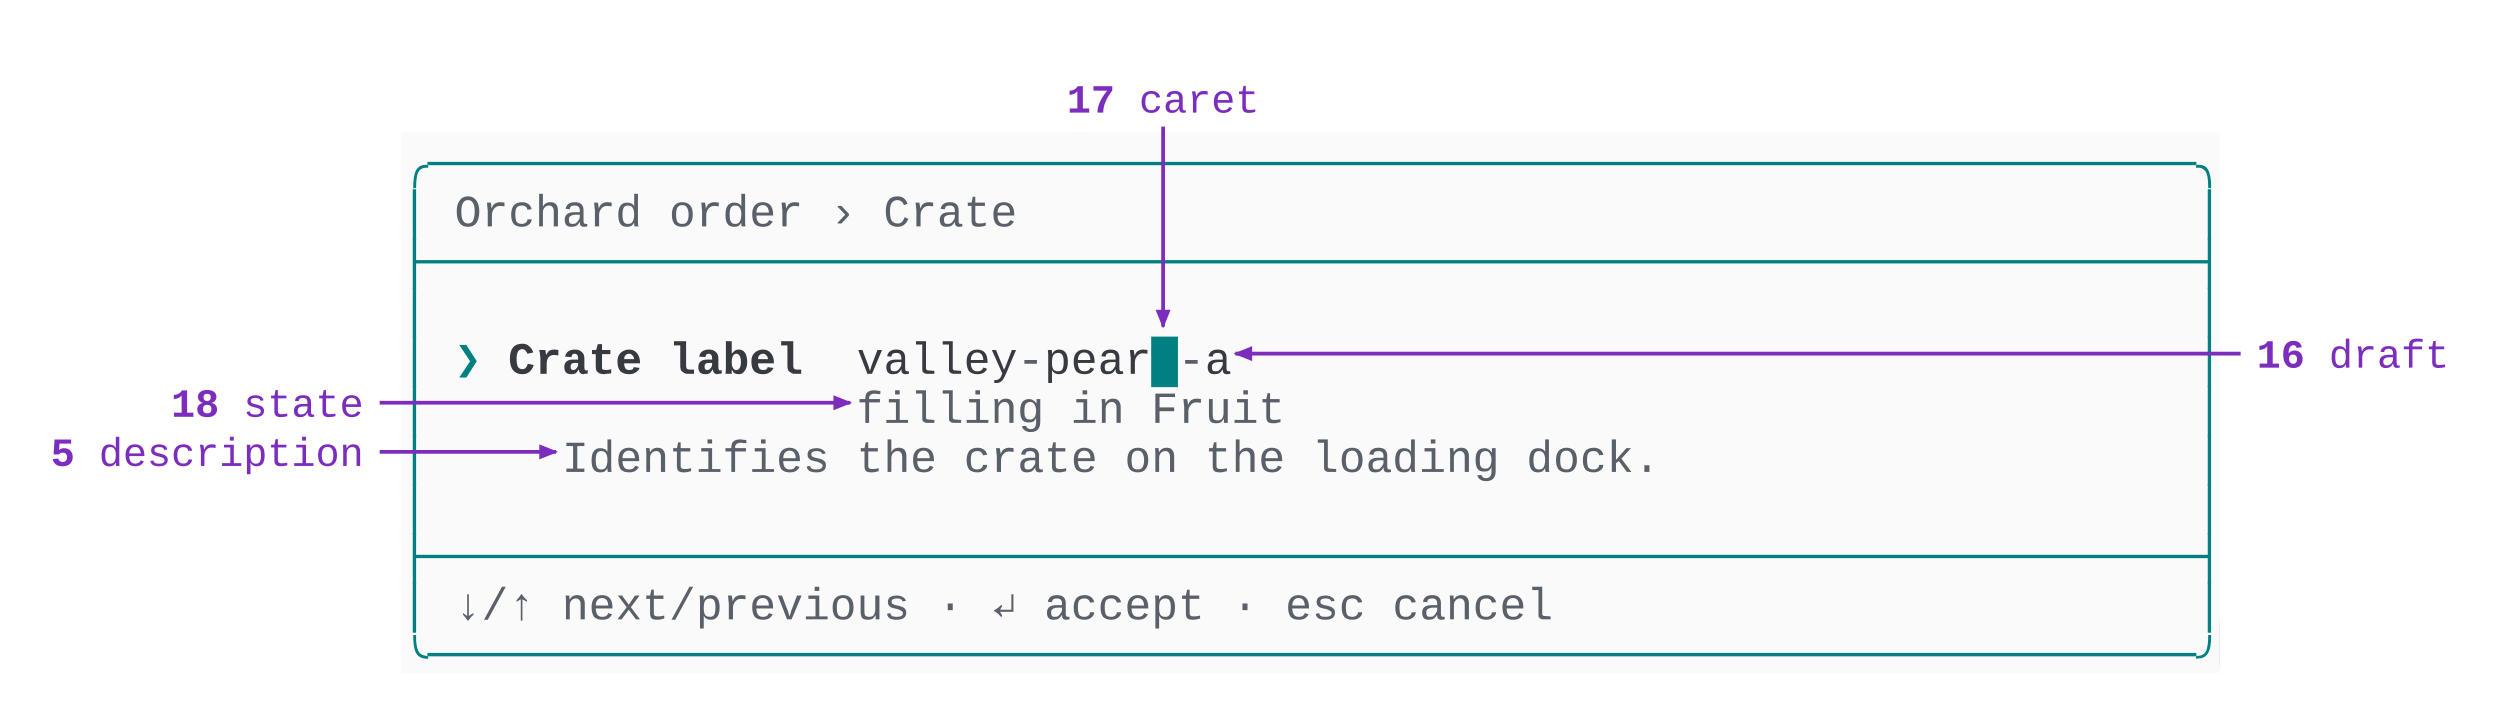
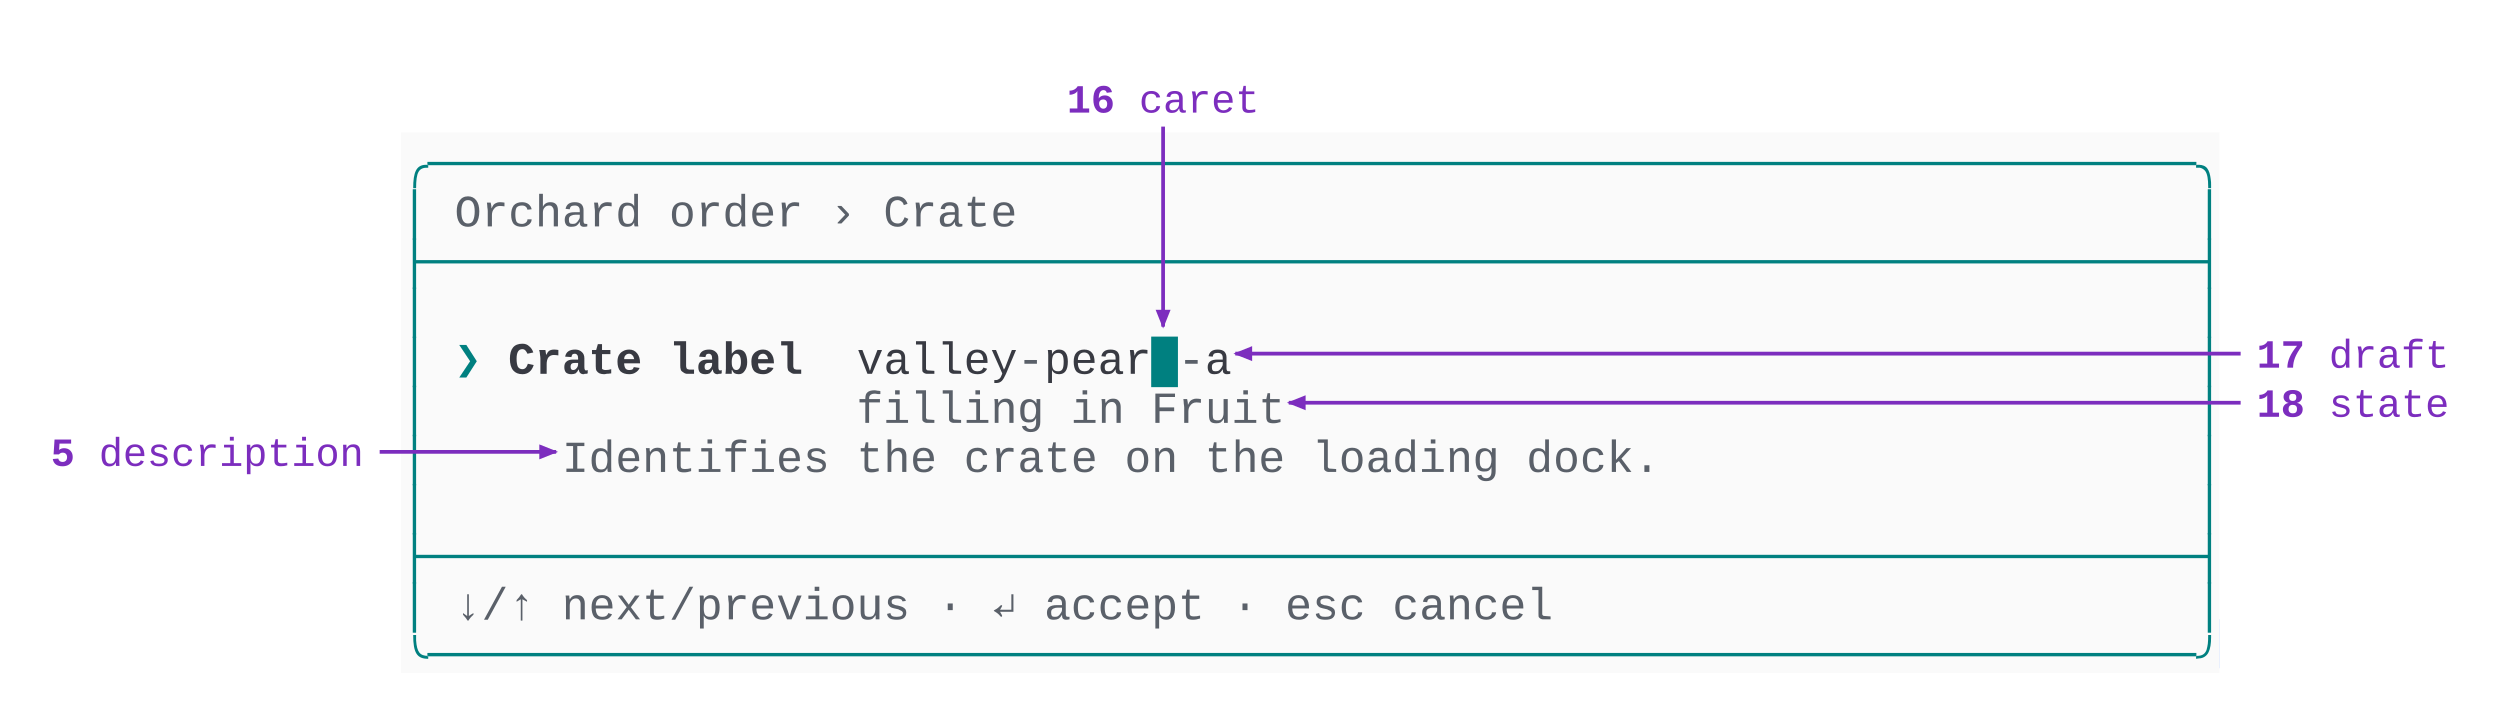
<svg xmlns="http://www.w3.org/2000/svg" xmlns:xlink="http://www.w3.org/1999/xlink" width="935.00" height="266.67">
  <defs>
    <marker id="anatomy-arrow" viewBox="0 0 10 10" refX="9" refY="5" markerWidth="5" markerHeight="5" orient="auto-start-reverse">
      <path d="M 0 1 L 10 5 L 0 9 z" fill="rgb(124,45,190)" />
    </marker>
  </defs>
  <g transform="translate(150.00,49.60)">
    <svg width="680" height="202.07">
      <rect width="680" height="202.07" rx="0" ry="0" class="a" />
      <svg height="202.07" viewBox="0 0 68 20.207" width="680">
        <style>.a{fill:rgb(250,250,250)}.b{font-family:Consolas,"Courier New",Courier,"Liberation Mono",monospace}.c{fill:rgb(0,128,128);white-space:pre}.d{fill:transparent}.e{fill:rgb(82,139,255)}.f{fill:rgb(90,96,105);white-space:pre}.g{fill:rgb(0,128,128);font-weight:bold;white-space:pre}.h{fill:rgb(56,58,66);font-weight:bold;white-space:pre}.i{fill:rgb(56,58,66);white-space:pre}</style>
        <g font-family="Consolas, &quot;Courier New&quot;, Courier, &quot;Liberation Mono&quot;, monospace" font-size="1.67" class="b">
          <defs>
            <symbol id="1">
              <text x="0" y="1.67" class="c" textLength="68.136" lengthAdjust="spacingAndGlyphs">├──────────────────────────────────────────────────────────────────┤</text>
            </symbol>
            <symbol id="2">
              <text x="0" y="1.67" class="c" textLength="1.002" lengthAdjust="spacingAndGlyphs">│</text>
              <text x="67.134" y="1.67" class="c" textLength="1.002" lengthAdjust="spacingAndGlyphs">│</text>
            </symbol>
            <symbol id="a">
              <rect height="11" width="68" x="0" y="0" class="d" />
            </symbol>
            <symbol id="b">
              <rect height="1.837" width="1.102" class="e" />
            </symbol>
          </defs>
          <rect height="20.207" width="68" class="a" />
          <svg x="0" y="0" width="68">
            <svg x="0">
              <use xlink:href="#a" />
              <use xlink:href="#b" x="67.996" y="18.195" />
              <text x="0" y="1.67" class="c" textLength="68.136" lengthAdjust="spacingAndGlyphs">╭──────────────────────────────────────────────────────────────────╮</text>
              <text x="0" y="3.507" class="c" textLength="1.002" lengthAdjust="spacingAndGlyphs">│</text>
              <text x="2.004" y="3.507" class="f" textLength="7.014" lengthAdjust="spacingAndGlyphs">Orchard</text>
              <text x="10.02" y="3.507" class="f" textLength="5.01" lengthAdjust="spacingAndGlyphs">order</text>
              <text x="16.032" y="3.507" class="f" textLength="1.002" lengthAdjust="spacingAndGlyphs">›</text>
              <text x="18.036" y="3.507" class="f" textLength="5.01" lengthAdjust="spacingAndGlyphs">Crate</text>
              <text x="67.134" y="3.507" class="c" textLength="1.002" lengthAdjust="spacingAndGlyphs">│</text>
              <use xlink:href="#1" y="3.674" />
              <use xlink:href="#2" y="5.511" />
              <text x="0" y="9.018" class="c" textLength="1.002" lengthAdjust="spacingAndGlyphs">│</text>
              <text x="2.004" y="9.018" class="g" textLength="1.002" lengthAdjust="spacingAndGlyphs">❯</text>
              <text x="4.008" y="9.018" class="h" textLength="5.01" lengthAdjust="spacingAndGlyphs">Crate</text>
              <text x="10.02" y="9.018" class="h" textLength="5.01" lengthAdjust="spacingAndGlyphs">label</text>
              <text x="17.034" y="9.018" class="i" textLength="6.012" lengthAdjust="spacingAndGlyphs">valley</text>
              <text x="23.046" y="9.018" class="f" textLength="1.002" lengthAdjust="spacingAndGlyphs">-</text>
              <text x="24.048" y="9.018" class="i" textLength="4.008" lengthAdjust="spacingAndGlyphs">pear</text>
              <text x="28.056" y="9.018" class="g" textLength="1.002" lengthAdjust="spacingAndGlyphs">█</text>
              <text x="29.058" y="9.018" class="f" textLength="1.002" lengthAdjust="spacingAndGlyphs">-</text>
              <text x="30.06" y="9.018" class="i" textLength="1.002" lengthAdjust="spacingAndGlyphs">a</text>
              <text x="67.134" y="9.018" class="c" textLength="1.002" lengthAdjust="spacingAndGlyphs">│</text>
              <text x="0" y="10.855" class="c" textLength="1.002" lengthAdjust="spacingAndGlyphs">│</text>
              <text x="17.034" y="10.855" class="f" textLength="7.014" lengthAdjust="spacingAndGlyphs">filling</text>
              <text x="25.05" y="10.855" class="f" textLength="2.004" lengthAdjust="spacingAndGlyphs">in</text>
              <text x="28.056" y="10.855" class="f" textLength="5.01" lengthAdjust="spacingAndGlyphs">Fruit</text>
              <text x="67.134" y="10.855" class="c" textLength="1.002" lengthAdjust="spacingAndGlyphs">│</text>
              <text x="0" y="12.692" class="c" textLength="1.002" lengthAdjust="spacingAndGlyphs">│</text>
              <text x="6.012" y="12.692" class="f" textLength="10.02" lengthAdjust="spacingAndGlyphs">Identifies</text>
              <text x="17.034" y="12.692" class="f" textLength="3.006" lengthAdjust="spacingAndGlyphs">the</text>
              <text x="21.042" y="12.692" class="f" textLength="5.01" lengthAdjust="spacingAndGlyphs">crate</text>
              <text x="27.054" y="12.692" class="f" textLength="2.004" lengthAdjust="spacingAndGlyphs">on</text>
              <text x="30.06" y="12.692" class="f" textLength="3.006" lengthAdjust="spacingAndGlyphs">the</text>
              <text x="34.068" y="12.692" class="f" textLength="7.014" lengthAdjust="spacingAndGlyphs">loading</text>
              <text x="42.084" y="12.692" class="f" textLength="5.01" lengthAdjust="spacingAndGlyphs">dock.</text>
              <text x="67.134" y="12.692" class="c" textLength="1.002" lengthAdjust="spacingAndGlyphs">│</text>
              <use xlink:href="#2" y="12.859" />
              <use xlink:href="#1" y="14.696" />
              <text x="0" y="18.203" class="c" textLength="1.002" lengthAdjust="spacingAndGlyphs">│</text>
              <text x="2.004" y="18.203" class="f" textLength="3.006" lengthAdjust="spacingAndGlyphs">↓/↑</text>
              <text x="6.012" y="18.203" class="f" textLength="13.026" lengthAdjust="spacingAndGlyphs">next/previous</text>
              <text x="20.04" y="18.203" class="f" textLength="1.002" lengthAdjust="spacingAndGlyphs">·</text>
              <text x="22.044" y="18.203" class="f" textLength="1.002" lengthAdjust="spacingAndGlyphs">↵</text>
              <text x="24.048" y="18.203" class="f" textLength="6.012" lengthAdjust="spacingAndGlyphs">accept</text>
              <text x="31.062" y="18.203" class="f" textLength="1.002" lengthAdjust="spacingAndGlyphs">·</text>
              <text x="33.066" y="18.203" class="f" textLength="3.006" lengthAdjust="spacingAndGlyphs">esc</text>
              <text x="37.074" y="18.203" class="f" textLength="6.012" lengthAdjust="spacingAndGlyphs">cancel</text>
              <text x="67.134" y="18.203" class="c" textLength="1.002" lengthAdjust="spacingAndGlyphs">│</text>
              <text x="0" y="20.04" class="c" textLength="68.136" lengthAdjust="spacingAndGlyphs">╰──────────────────────────────────────────────────────────────────╯</text>
            </svg>
          </svg>
        </g>
      </svg>
    </svg>
  </g>
  <g>
    <path d="M 435.00 47.35 L 435.00 122.16" fill="none" stroke="rgb(124,45,190)" stroke-width="1.4" marker-end="url(#anatomy-arrow)" />
    <text x="435.00" y="42.10" text-anchor="middle" fill="rgb(124,45,190)" font-family="Consolas, &quot;Courier New&quot;, Courier, monospace" font-size="15.0">
-       <tspan font-weight="bold">17</tspan>  caret</text>
+       <tspan font-weight="bold">16</tspan>  caret</text>
    <path d="M 838.00 132.26 L 836.00 132.26 L 462.00 132.26" fill="none" stroke="rgb(124,45,190)" stroke-width="1.4" stroke-linejoin="round" marker-end="url(#anatomy-arrow)" />
    <text x="844.00" y="137.51" text-anchor="start" fill="rgb(124,45,190)" font-family="Consolas, &quot;Courier New&quot;, Courier, monospace" font-size="15.0">
-       <tspan font-weight="bold">16</tspan>  draft</text>
-     <path d="M 142.00 150.63 L 144.00 150.63 L 318.00 150.63" fill="none" stroke="rgb(124,45,190)" stroke-width="1.4" stroke-linejoin="round" marker-end="url(#anatomy-arrow)" />
-     <text x="136.00" y="155.88" text-anchor="end" fill="rgb(124,45,190)" font-family="Consolas, &quot;Courier New&quot;, Courier, monospace" font-size="15.0">
+       <tspan font-weight="bold">17</tspan>  draft</text>
+     <path d="M 838.00 150.63 L 836.00 150.63 L 482.00 150.63" fill="none" stroke="rgb(124,45,190)" stroke-width="1.4" stroke-linejoin="round" marker-end="url(#anatomy-arrow)" />
+     <text x="844.00" y="155.88" text-anchor="start" fill="rgb(124,45,190)" font-family="Consolas, &quot;Courier New&quot;, Courier, monospace" font-size="15.0">
      <tspan font-weight="bold">18</tspan>  state</text>
    <path d="M 142.00 169.00 L 144.00 169.00 L 208.00 169.00" fill="none" stroke="rgb(124,45,190)" stroke-width="1.4" stroke-linejoin="round" marker-end="url(#anatomy-arrow)" />
    <text x="136.00" y="174.25" text-anchor="end" fill="rgb(124,45,190)" font-family="Consolas, &quot;Courier New&quot;, Courier, monospace" font-size="15.0">
      <tspan font-weight="bold">5</tspan>  description</text>
  </g>
</svg>
